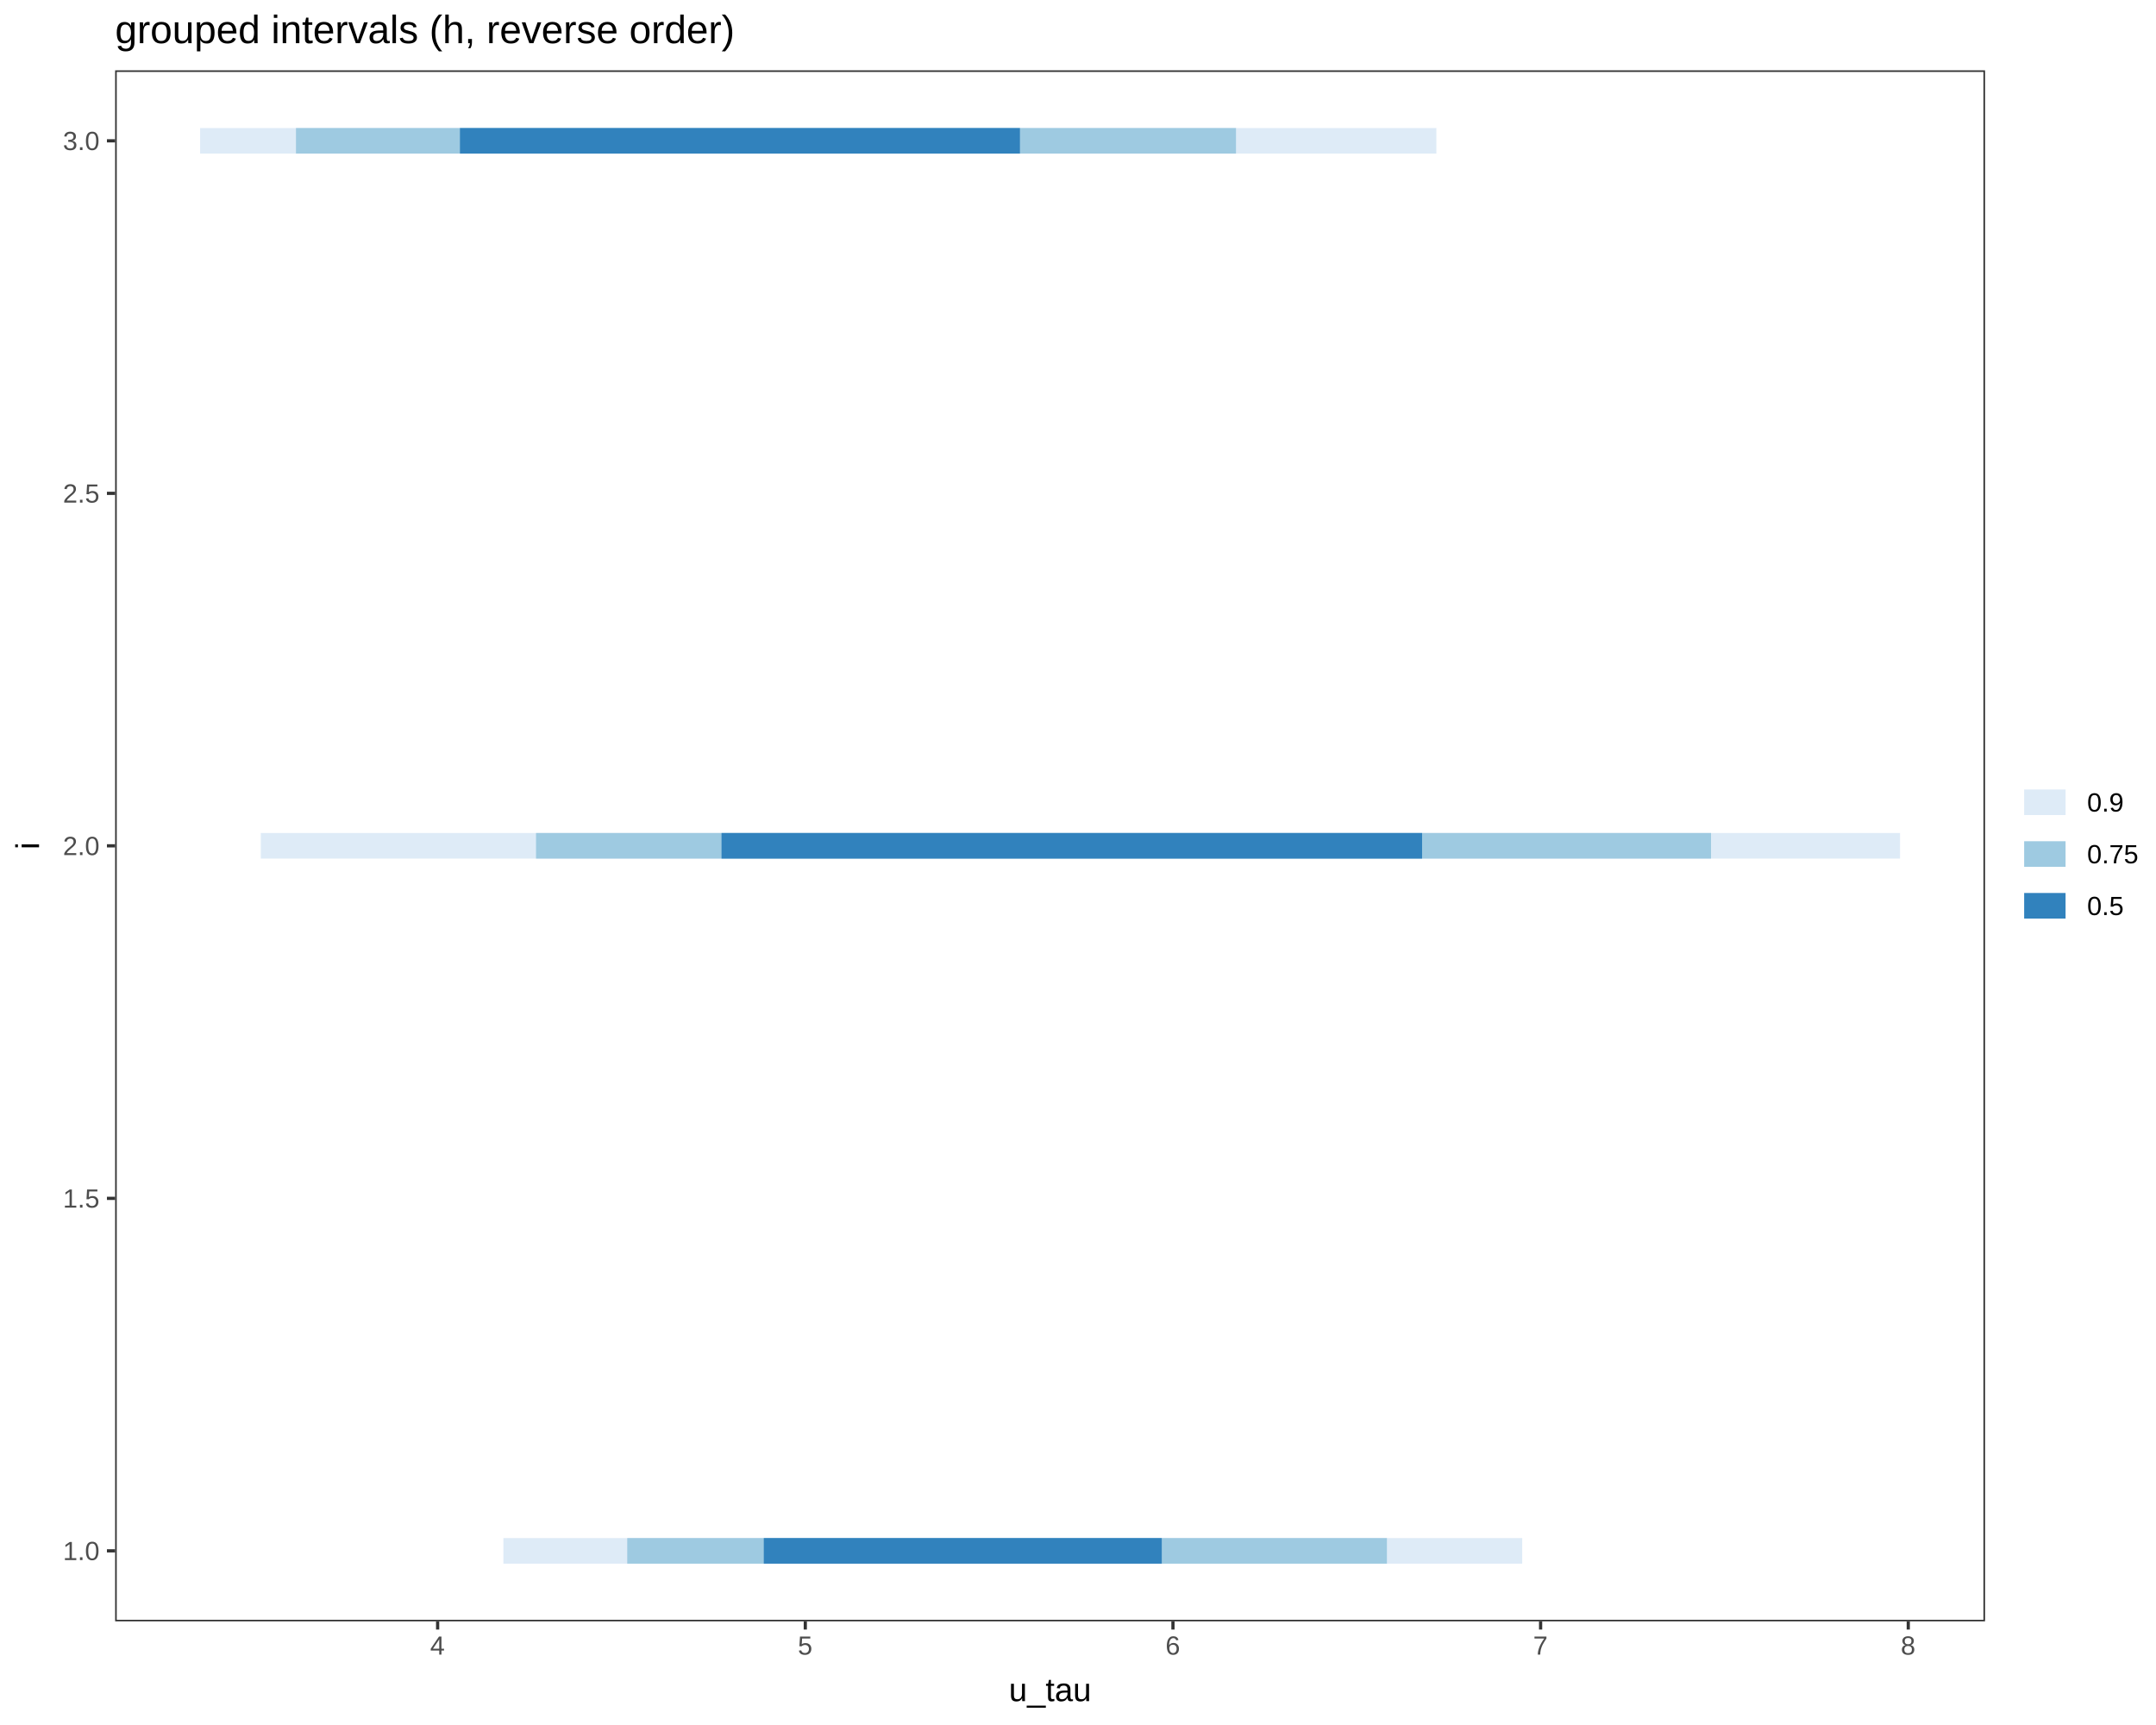
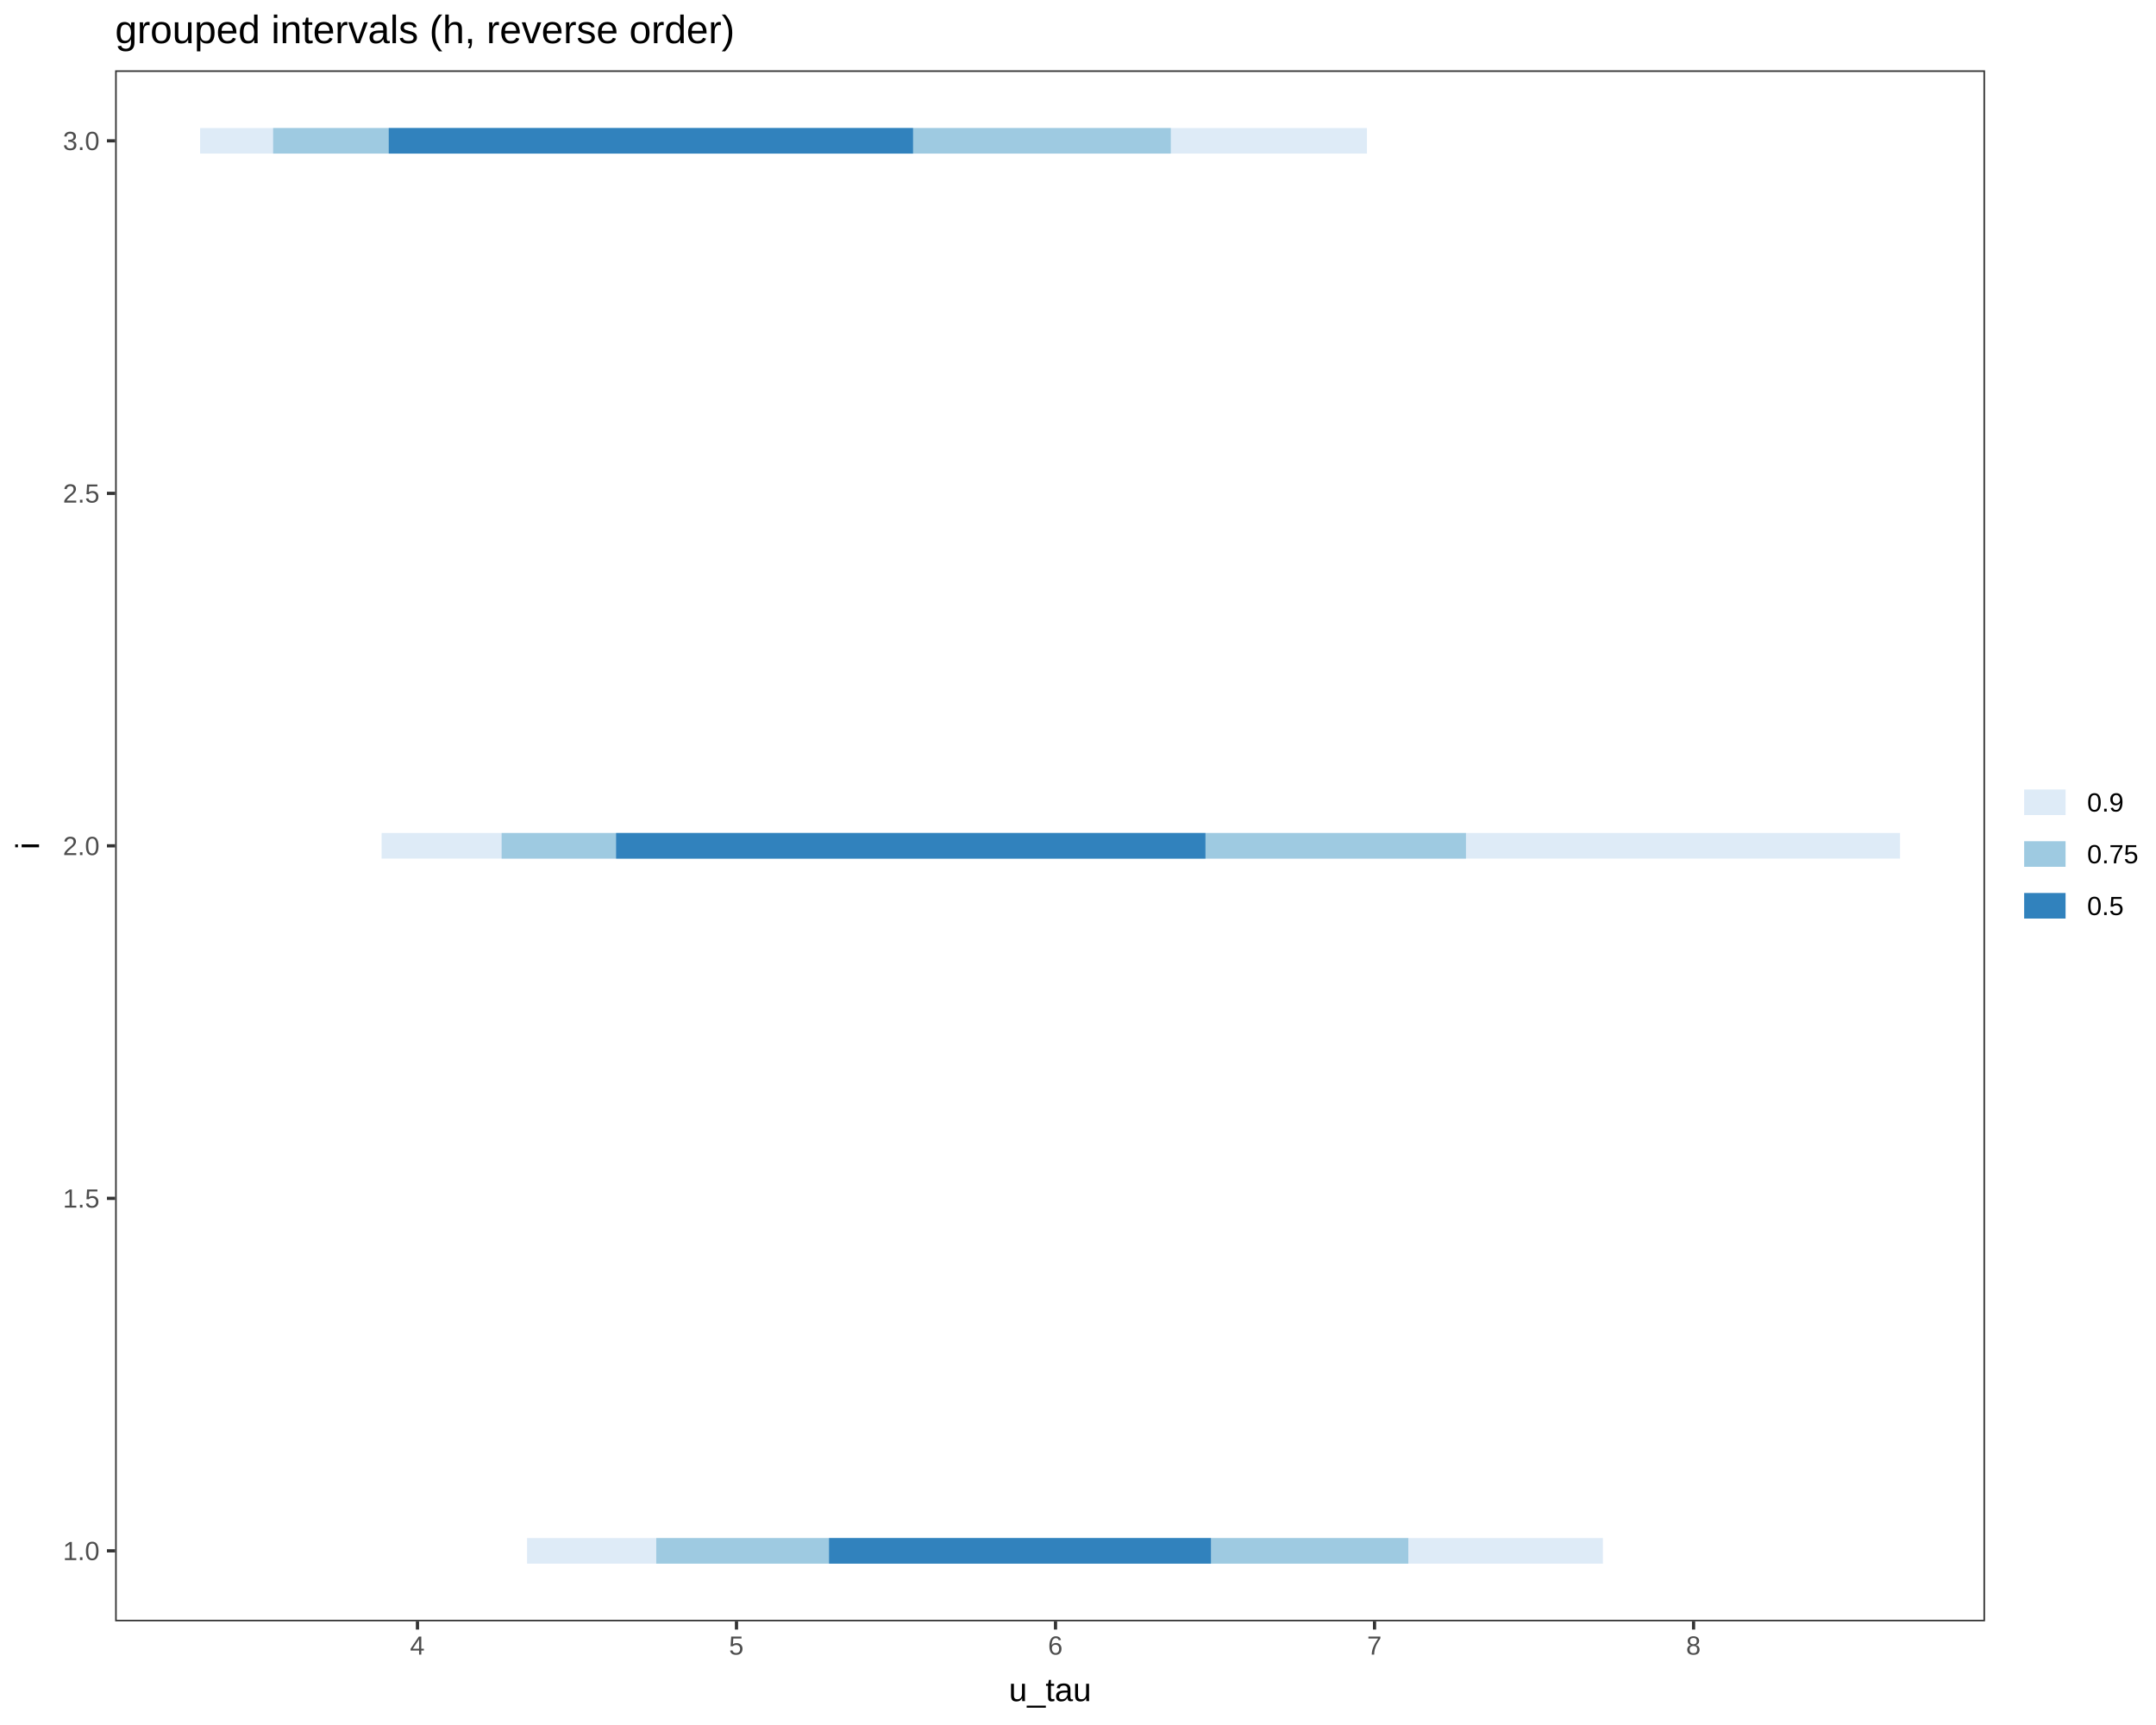
<svg xmlns="http://www.w3.org/2000/svg" viewBox="0 0 720.00 576.00">
  <defs>
    <style type="text/css">
    line, polyline, path, rect, circle {
      fill: none;
      stroke: #000000;
      stroke-linecap: round;
      stroke-linejoin: round;
      stroke-miterlimit: 10.00;
    }
  </style>
  </defs>
  <rect width="100%" height="100%" style="stroke: none; fill: #FFFFFF;" />
  <rect x="0.00" y="0.00" width="720.00" height="576.00" style="stroke-width: 1.07; stroke: #FFFFFF; fill: #FFFFFF;" />
  <defs>
    <clipPath id="cpMzguNDQ4NXw2NjIuOTA2fDU0MS4zOTF8MjMuNDc2Nw==">
      <rect x="38.45" y="23.48" width="624.46" height="517.91" />
    </clipPath>
  </defs>
  <rect x="38.45" y="23.48" width="624.46" height="517.91" style="stroke-width: 1.07; stroke: none; fill: #FFFFFF;" clip-path="url(#cpMzguNDQ4NXw2NjIuOTA2fDU0MS4zOTF8MjMuNDc2Nw==)" />
-   <line x1="168.11" y1="517.85" x2="508.35" y2="517.85" style="stroke-width: 8.54; stroke: #DEEBF7; stroke-linecap: butt;" clip-path="url(#cpMzguNDQ4NXw2NjIuOTA2fDU0MS4zOTF8MjMuNDc2Nw==)" />
-   <line x1="87.09" y1="282.43" x2="634.52" y2="282.43" style="stroke-width: 8.54; stroke: #DEEBF7; stroke-linecap: butt;" clip-path="url(#cpMzguNDQ4NXw2NjIuOTA2fDU0MS4zOTF8MjMuNDc2Nw==)" />
-   <line x1="66.83" y1="47.02" x2="479.68" y2="47.02" style="stroke-width: 8.54; stroke: #DEEBF7; stroke-linecap: butt;" clip-path="url(#cpMzguNDQ4NXw2NjIuOTA2fDU0MS4zOTF8MjMuNDc2Nw==)" />
-   <line x1="209.47" y1="517.85" x2="463.16" y2="517.85" style="stroke-width: 8.54; stroke: #9ECAE1; stroke-linecap: butt;" clip-path="url(#cpMzguNDQ4NXw2NjIuOTA2fDU0MS4zOTF8MjMuNDc2Nw==)" />
-   <line x1="179.01" y1="282.43" x2="571.40" y2="282.43" style="stroke-width: 8.54; stroke: #9ECAE1; stroke-linecap: butt;" clip-path="url(#cpMzguNDQ4NXw2NjIuOTA2fDU0MS4zOTF8MjMuNDc2Nw==)" />
-   <line x1="98.84" y1="47.02" x2="412.76" y2="47.02" style="stroke-width: 8.54; stroke: #9ECAE1; stroke-linecap: butt;" clip-path="url(#cpMzguNDQ4NXw2NjIuOTA2fDU0MS4zOTF8MjMuNDc2Nw==)" />
-   <line x1="255.07" y1="517.85" x2="387.97" y2="517.85" style="stroke-width: 8.54; stroke: #3182BD; stroke-linecap: butt;" clip-path="url(#cpMzguNDQ4NXw2NjIuOTA2fDU0MS4zOTF8MjMuNDc2Nw==)" />
-   <line x1="240.96" y1="282.43" x2="474.91" y2="282.43" style="stroke-width: 8.54; stroke: #3182BD; stroke-linecap: butt;" clip-path="url(#cpMzguNDQ4NXw2NjIuOTA2fDU0MS4zOTF8MjMuNDc2Nw==)" />
-   <line x1="153.60" y1="47.02" x2="340.61" y2="47.02" style="stroke-width: 8.54; stroke: #3182BD; stroke-linecap: butt;" clip-path="url(#cpMzguNDQ4NXw2NjIuOTA2fDU0MS4zOTF8MjMuNDc2Nw==)" />
+   <line x1="176.01" y1="517.85" x2="535.29" y2="517.85" style="stroke-width: 8.54; stroke: #DEEBF7; stroke-linecap: butt;" clip-path="url(#cpMzguNDQ4NXw2NjIuOTA2fDU0MS4zOTF8MjMuNDc2Nw==)" />
+   <line x1="127.44" y1="282.43" x2="634.52" y2="282.43" style="stroke-width: 8.54; stroke: #DEEBF7; stroke-linecap: butt;" clip-path="url(#cpMzguNDQ4NXw2NjIuOTA2fDU0MS4zOTF8MjMuNDc2Nw==)" />
+   <line x1="66.83" y1="47.02" x2="456.49" y2="47.02" style="stroke-width: 8.54; stroke: #DEEBF7; stroke-linecap: butt;" clip-path="url(#cpMzguNDQ4NXw2NjIuOTA2fDU0MS4zOTF8MjMuNDc2Nw==)" />
+   <line x1="219.16" y1="517.85" x2="470.31" y2="517.85" style="stroke-width: 8.54; stroke: #9ECAE1; stroke-linecap: butt;" clip-path="url(#cpMzguNDQ4NXw2NjIuOTA2fDU0MS4zOTF8MjMuNDc2Nw==)" />
+   <line x1="167.52" y1="282.43" x2="489.56" y2="282.43" style="stroke-width: 8.54; stroke: #9ECAE1; stroke-linecap: butt;" clip-path="url(#cpMzguNDQ4NXw2NjIuOTA2fDU0MS4zOTF8MjMuNDc2Nw==)" />
+   <line x1="91.21" y1="47.02" x2="390.99" y2="47.02" style="stroke-width: 8.54; stroke: #9ECAE1; stroke-linecap: butt;" clip-path="url(#cpMzguNDQ4NXw2NjIuOTA2fDU0MS4zOTF8MjMuNDc2Nw==)" />
+   <line x1="276.86" y1="517.85" x2="404.40" y2="517.85" style="stroke-width: 8.54; stroke: #3182BD; stroke-linecap: butt;" clip-path="url(#cpMzguNDQ4NXw2NjIuOTA2fDU0MS4zOTF8MjMuNDc2Nw==)" />
+   <line x1="205.75" y1="282.43" x2="402.56" y2="282.43" style="stroke-width: 8.54; stroke: #3182BD; stroke-linecap: butt;" clip-path="url(#cpMzguNDQ4NXw2NjIuOTA2fDU0MS4zOTF8MjMuNDc2Nw==)" />
+   <line x1="129.82" y1="47.02" x2="304.91" y2="47.02" style="stroke-width: 8.54; stroke: #3182BD; stroke-linecap: butt;" clip-path="url(#cpMzguNDQ4NXw2NjIuOTA2fDU0MS4zOTF8MjMuNDc2Nw==)" />
  <rect x="38.45" y="23.48" width="624.46" height="517.91" style="stroke-width: 1.07; stroke: #333333;" clip-path="url(#cpMzguNDQ4NXw2NjIuOTA2fDU0MS4zOTF8MjMuNDc2Nw==)" />
  <defs>
    <clipPath id="cpMHw3MjB8NTc2fDA=">
      <rect x="0.00" y="0.00" width="720.00" height="576.00" />
    </clipPath>
  </defs>
  <g clip-path="url(#cpMHw3MjB8NTc2fDA=)">
    <text x="21.01" y="520.94" style="font-size: 8.80px; fill: #4D4D4D; font-family: Liberation Sans;" textLength="12.51px" lengthAdjust="spacingAndGlyphs">1.0</text>
  </g>
  <g clip-path="url(#cpMHw3MjB8NTc2fDA=)">
    <text x="21.01" y="403.24" style="font-size: 8.80px; fill: #4D4D4D; font-family: Liberation Sans;" textLength="12.51px" lengthAdjust="spacingAndGlyphs">1.5</text>
  </g>
  <g clip-path="url(#cpMHw3MjB8NTc2fDA=)">
    <text x="21.01" y="285.53" style="font-size: 8.80px; fill: #4D4D4D; font-family: Liberation Sans;" textLength="12.51px" lengthAdjust="spacingAndGlyphs">2.0</text>
  </g>
  <g clip-path="url(#cpMHw3MjB8NTc2fDA=)">
    <text x="21.01" y="167.82" style="font-size: 8.80px; fill: #4D4D4D; font-family: Liberation Sans;" textLength="12.51px" lengthAdjust="spacingAndGlyphs">2.5</text>
  </g>
  <g clip-path="url(#cpMHw3MjB8NTc2fDA=)">
    <text x="21.01" y="50.11" style="font-size: 8.80px; fill: #4D4D4D; font-family: Liberation Sans;" textLength="12.51px" lengthAdjust="spacingAndGlyphs">3.0</text>
  </g>
  <polyline points="35.71,517.85 38.45,517.85 " style="stroke-width: 1.07; stroke: #333333; stroke-linecap: butt;" clip-path="url(#cpMHw3MjB8NTc2fDA=)" />
  <polyline points="35.71,400.14 38.45,400.14 " style="stroke-width: 1.07; stroke: #333333; stroke-linecap: butt;" clip-path="url(#cpMHw3MjB8NTc2fDA=)" />
  <polyline points="35.71,282.43 38.45,282.43 " style="stroke-width: 1.07; stroke: #333333; stroke-linecap: butt;" clip-path="url(#cpMHw3MjB8NTc2fDA=)" />
  <polyline points="35.71,164.73 38.45,164.73 " style="stroke-width: 1.07; stroke: #333333; stroke-linecap: butt;" clip-path="url(#cpMHw3MjB8NTc2fDA=)" />
  <polyline points="35.71,47.02 38.45,47.02 " style="stroke-width: 1.07; stroke: #333333; stroke-linecap: butt;" clip-path="url(#cpMHw3MjB8NTc2fDA=)" />
-   <polyline points="146.15,544.13 146.15,541.39 " style="stroke-width: 1.07; stroke: #333333; stroke-linecap: butt;" clip-path="url(#cpMHw3MjB8NTc2fDA=)" />
-   <polyline points="268.93,544.13 268.93,541.39 " style="stroke-width: 1.07; stroke: #333333; stroke-linecap: butt;" clip-path="url(#cpMHw3MjB8NTc2fDA=)" />
-   <polyline points="391.71,544.13 391.71,541.39 " style="stroke-width: 1.07; stroke: #333333; stroke-linecap: butt;" clip-path="url(#cpMHw3MjB8NTc2fDA=)" />
-   <polyline points="514.49,544.13 514.49,541.39 " style="stroke-width: 1.07; stroke: #333333; stroke-linecap: butt;" clip-path="url(#cpMHw3MjB8NTc2fDA=)" />
-   <polyline points="637.27,544.13 637.27,541.39 " style="stroke-width: 1.07; stroke: #333333; stroke-linecap: butt;" clip-path="url(#cpMHw3MjB8NTc2fDA=)" />
+   <polyline points="139.41,544.13 139.41,541.39 " style="stroke-width: 1.07; stroke: #333333; stroke-linecap: butt;" clip-path="url(#cpMHw3MjB8NTc2fDA=)" />
+   <polyline points="245.95,544.13 245.95,541.39 " style="stroke-width: 1.07; stroke: #333333; stroke-linecap: butt;" clip-path="url(#cpMHw3MjB8NTc2fDA=)" />
+   <polyline points="352.49,544.13 352.49,541.39 " style="stroke-width: 1.07; stroke: #333333; stroke-linecap: butt;" clip-path="url(#cpMHw3MjB8NTc2fDA=)" />
+   <polyline points="459.03,544.13 459.03,541.39 " style="stroke-width: 1.07; stroke: #333333; stroke-linecap: butt;" clip-path="url(#cpMHw3MjB8NTc2fDA=)" />
+   <polyline points="565.57,544.13 565.57,541.39 " style="stroke-width: 1.07; stroke: #333333; stroke-linecap: butt;" clip-path="url(#cpMHw3MjB8NTc2fDA=)" />
  <g clip-path="url(#cpMHw3MjB8NTc2fDA=)">
-     <text x="143.64" y="552.51" style="font-size: 8.80px; fill: #4D4D4D; font-family: Liberation Sans;" textLength="5.01px" lengthAdjust="spacingAndGlyphs">4</text>
+     <text x="136.91" y="552.51" style="font-size: 8.80px; fill: #4D4D4D; font-family: Liberation Sans;" textLength="5.01px" lengthAdjust="spacingAndGlyphs">4</text>
  </g>
  <g clip-path="url(#cpMHw3MjB8NTc2fDA=)">
-     <text x="266.43" y="552.51" style="font-size: 8.80px; fill: #4D4D4D; font-family: Liberation Sans;" textLength="5.01px" lengthAdjust="spacingAndGlyphs">5</text>
+     <text x="243.45" y="552.51" style="font-size: 8.80px; fill: #4D4D4D; font-family: Liberation Sans;" textLength="5.01px" lengthAdjust="spacingAndGlyphs">5</text>
  </g>
  <g clip-path="url(#cpMHw3MjB8NTc2fDA=)">
-     <text x="389.21" y="552.51" style="font-size: 8.80px; fill: #4D4D4D; font-family: Liberation Sans;" textLength="5.01px" lengthAdjust="spacingAndGlyphs">6</text>
+     <text x="349.99" y="552.51" style="font-size: 8.80px; fill: #4D4D4D; font-family: Liberation Sans;" textLength="5.01px" lengthAdjust="spacingAndGlyphs">6</text>
  </g>
  <g clip-path="url(#cpMHw3MjB8NTc2fDA=)">
-     <text x="511.99" y="552.51" style="font-size: 8.80px; fill: #4D4D4D; font-family: Liberation Sans;" textLength="5.01px" lengthAdjust="spacingAndGlyphs">7</text>
+     <text x="456.53" y="552.51" style="font-size: 8.80px; fill: #4D4D4D; font-family: Liberation Sans;" textLength="5.01px" lengthAdjust="spacingAndGlyphs">7</text>
  </g>
  <g clip-path="url(#cpMHw3MjB8NTc2fDA=)">
-     <text x="634.77" y="552.51" style="font-size: 8.80px; fill: #4D4D4D; font-family: Liberation Sans;" textLength="5.01px" lengthAdjust="spacingAndGlyphs">8</text>
+     <text x="563.07" y="552.51" style="font-size: 8.80px; fill: #4D4D4D; font-family: Liberation Sans;" textLength="5.01px" lengthAdjust="spacingAndGlyphs">8</text>
  </g>
  <g clip-path="url(#cpMHw3MjB8NTc2fDA=)">
    <text x="336.91" y="568.04" style="font-size: 11.00px; font-family: Liberation Sans;" textLength="27.53px" lengthAdjust="spacingAndGlyphs">u_tau</text>
  </g>
  <g clip-path="url(#cpMHw3MjB8NTc2fDA=)">
    <text transform="translate(13.04,283.66) rotate(-90)" style="font-size: 11.00px; font-family: Liberation Sans;" textLength="2.44px" lengthAdjust="spacingAndGlyphs">i</text>
  </g>
  <rect x="674.24" y="253.77" width="40.28" height="57.32" style="stroke-width: 1.07; stroke: none; fill: #FFFFFF;" clip-path="url(#cpMHw3MjB8NTc2fDA=)" />
  <rect x="674.24" y="259.25" width="17.28" height="17.28" style="stroke-width: 1.07; stroke: none; fill: #FFFFFF;" clip-path="url(#cpMHw3MjB8NTc2fDA=)" />
  <line x1="675.97" y1="267.89" x2="689.80" y2="267.89" style="stroke-width: 8.54; stroke: #DEEBF7; stroke-linecap: butt;" clip-path="url(#cpMHw3MjB8NTc2fDA=)" />
  <rect x="674.24" y="276.53" width="17.28" height="17.28" style="stroke-width: 1.07; stroke: none; fill: #FFFFFF;" clip-path="url(#cpMHw3MjB8NTc2fDA=)" />
  <line x1="675.97" y1="285.17" x2="689.80" y2="285.17" style="stroke-width: 8.54; stroke: #9ECAE1; stroke-linecap: butt;" clip-path="url(#cpMHw3MjB8NTc2fDA=)" />
  <rect x="674.24" y="293.81" width="17.28" height="17.28" style="stroke-width: 1.07; stroke: none; fill: #FFFFFF;" clip-path="url(#cpMHw3MjB8NTc2fDA=)" />
  <line x1="675.97" y1="302.45" x2="689.80" y2="302.45" style="stroke-width: 8.54; stroke: #3182BD; stroke-linecap: butt;" clip-path="url(#cpMHw3MjB8NTc2fDA=)" />
  <g clip-path="url(#cpMHw3MjB8NTc2fDA=)">
    <text x="697.00" y="270.99" style="font-size: 8.80px; font-family: Liberation Sans;" textLength="12.51px" lengthAdjust="spacingAndGlyphs">0.9</text>
  </g>
  <g clip-path="url(#cpMHw3MjB8NTc2fDA=)">
    <text x="697.00" y="288.27" style="font-size: 8.80px; font-family: Liberation Sans;" textLength="17.52px" lengthAdjust="spacingAndGlyphs">0.75</text>
  </g>
  <g clip-path="url(#cpMHw3MjB8NTc2fDA=)">
    <text x="697.00" y="305.55" style="font-size: 8.80px; font-family: Liberation Sans;" textLength="12.51px" lengthAdjust="spacingAndGlyphs">0.5</text>
  </g>
  <g clip-path="url(#cpMHw3MjB8NTc2fDA=)">
    <text x="38.45" y="14.42" style="font-size: 13.20px; font-family: Liberation Sans;" textLength="203.76px" lengthAdjust="spacingAndGlyphs">grouped intervals (h, reverse order)</text>
  </g>
</svg>
